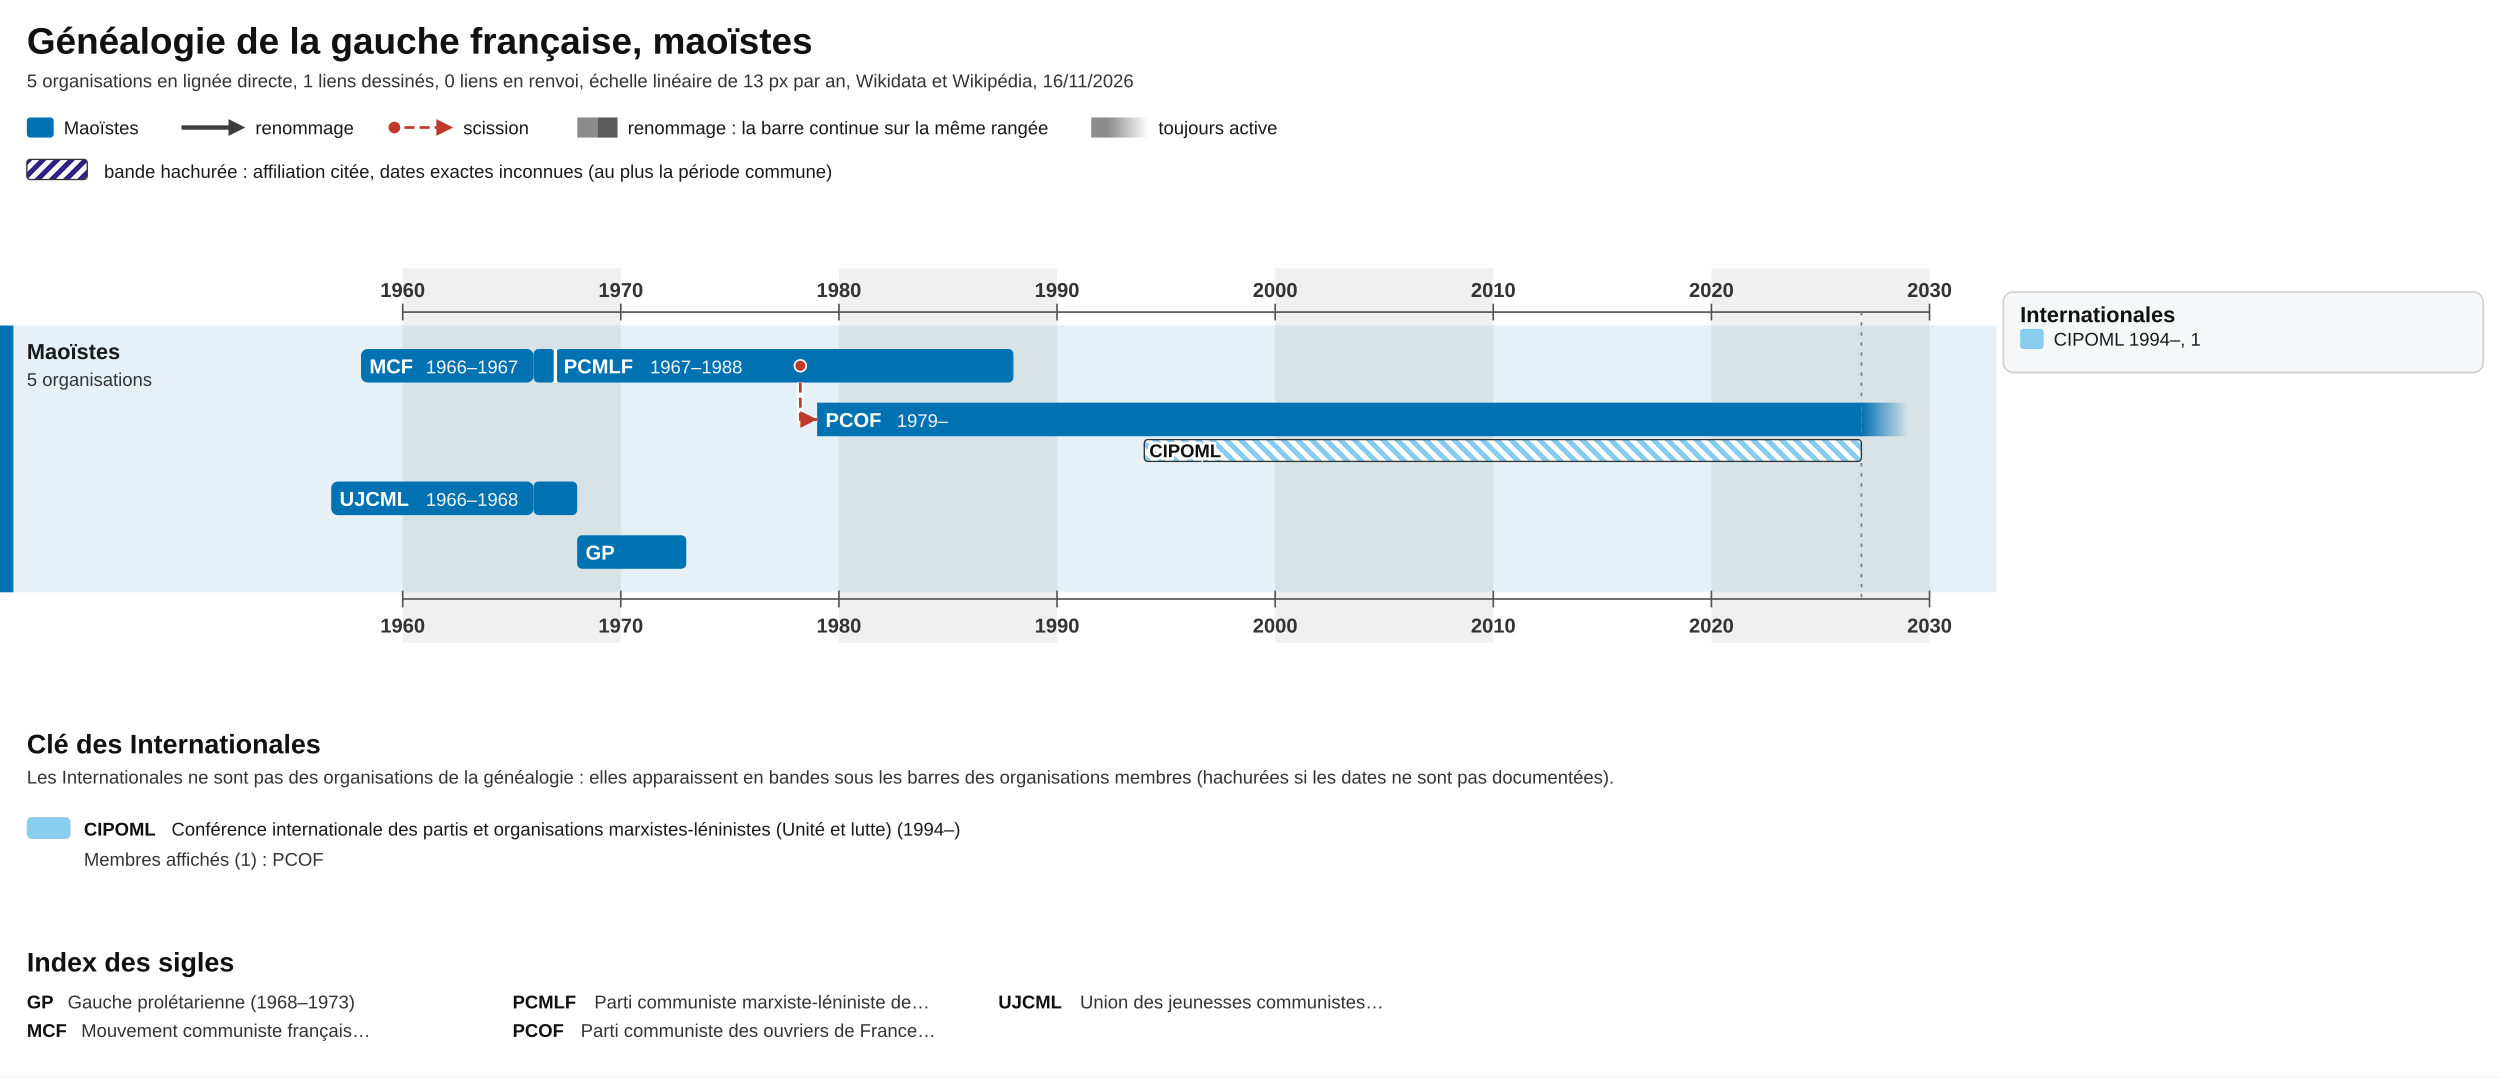
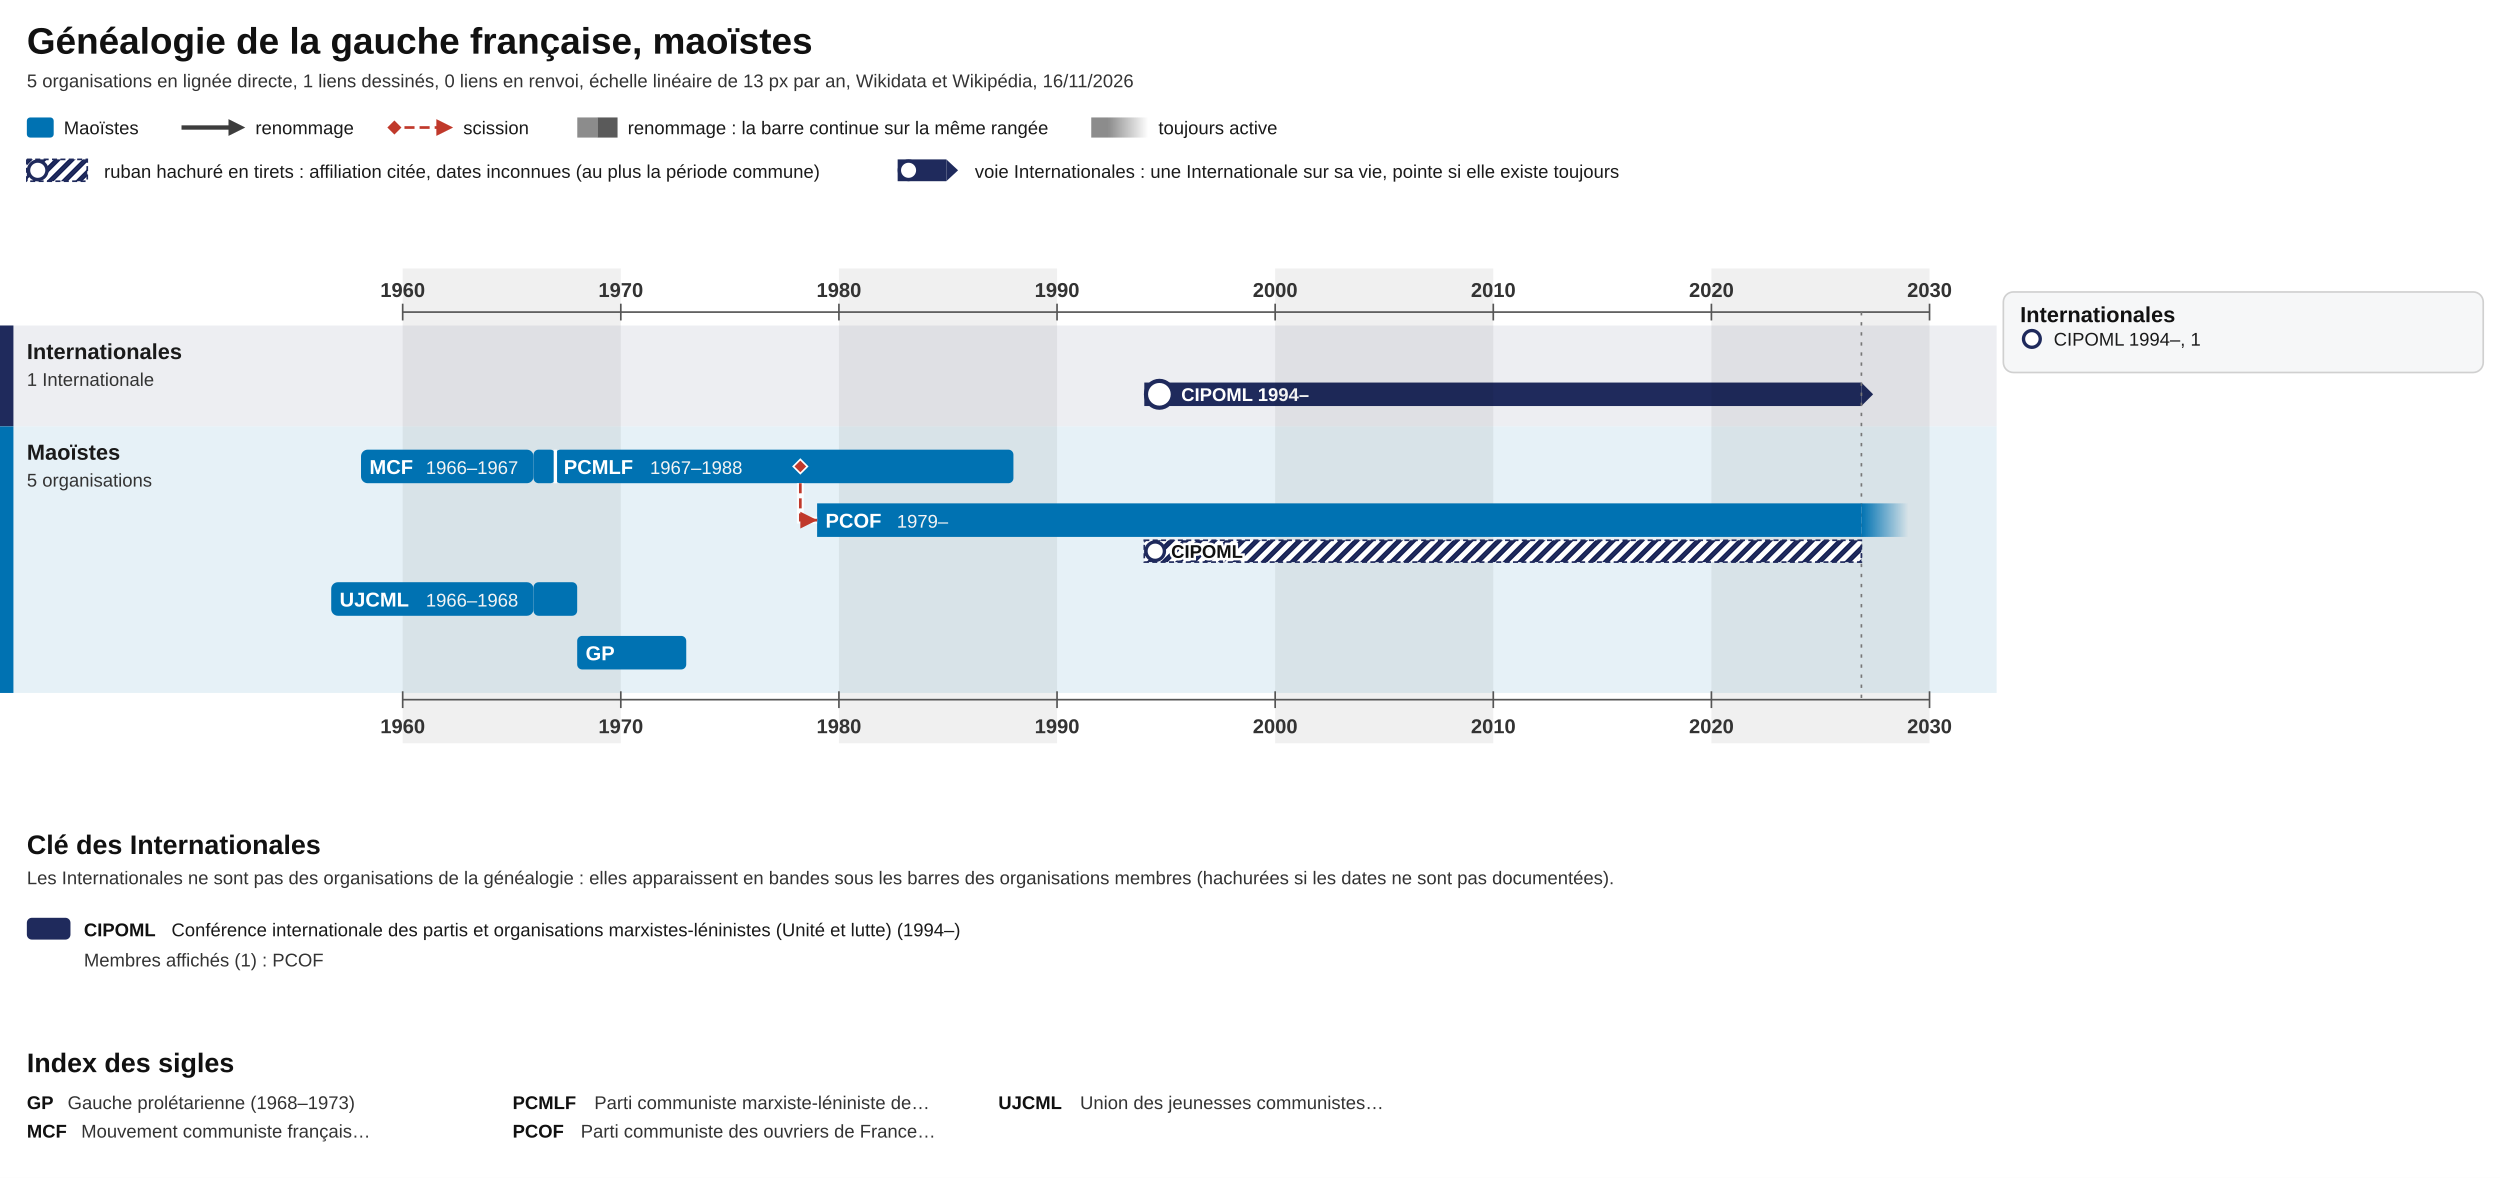
- <svg xmlns="http://www.w3.org/2000/svg" id="arbre" width="1490" height="642" viewBox="0 0 1490 642" data-x0="240" data-t0="1960" data-ppa="13.0" data-aujourdhui="2026.8744" data-min-w="6" data-seuil-annees="40" data-seuil-voies="2" data-seuil-rangs="6" data-cassure="" data-cassure-px="44" data-degrade="28" data-n-barres="5" data-vue-famille="oui" font-family="Arial, Helvetica, sans-serif">
+ <svg xmlns="http://www.w3.org/2000/svg" id="arbre" width="1490" height="702" viewBox="0 0 1490 702" data-x0="240" data-t0="1960" data-ppa="13.0" data-aujourdhui="2026.8744" data-min-w="6" data-seuil-annees="40" data-seuil-voies="2" data-seuil-rangs="6" data-cassure="" data-cassure-px="44" data-degrade="28" data-n-barres="5" data-vue-famille="oui" font-family="Arial, Helvetica, sans-serif">
  <defs>
    <linearGradient id="g-0072B2">
      <stop offset="0" stop-color="#0072B2" />
      <stop offset="1" stop-color="#0072B2" stop-opacity="0" />
    </linearGradient>
    <linearGradient id="g-8C8C8C">
      <stop offset="0" stop-color="#8C8C8C" />
      <stop offset="1" stop-color="#8C8C8C" stop-opacity="0" />
    </linearGradient>
-     <pattern id="h-88CCEE-m" width="6" height="6" patternUnits="userSpaceOnUse" patternTransform="rotate(-45)">
-       <rect width="6" height="6" fill="#FFFFFF" />
-       <rect width="3" height="6" fill="#88CCEE" />
-     </pattern>
    <pattern id="h-332288" width="6" height="6" patternUnits="userSpaceOnUse" patternTransform="rotate(45)">
      <rect width="6" height="6" fill="#FFFFFF" />
      <rect width="3" height="6" fill="#332288" />
    </pattern>
+     <pattern id="h-1F2A5C" width="6" height="6" patternUnits="userSpaceOnUse" patternTransform="rotate(45)">
+       <rect width="6" height="6" fill="#FFFFFF" />
+       <rect width="3" height="6" fill="#1F2A5C" />
+     </pattern>
  </defs>
-   <rect width="1490" height="642" fill="#FFFFFF" />
+   <rect width="1490" height="702" fill="#FFFFFF" />
  <g class="voie" data-voie="0" data-cle="maoïstes">
-     <rect class="fond-voie" x="0" y="194.0" width="1190.0" height="159.0" fill="#E6F1F7" />
-     <rect class="bord-voie" x="0" y="194.0" width="8" height="159.0" fill="#0072B2" />
-     <text x="16.0" y="214.0" font-size="13" font-family="Arial, Helvetica, sans-serif" font-weight="bold" fill="#1A1A1A" text-anchor="start" class="voie-t">Maoïstes</text>
-     <text x="16.0" y="230.0" font-size="11" font-family="Arial, Helvetica, sans-serif" fill="#333333" text-anchor="start" class="voie-t">5 organisations</text>
+     <rect class="fond-voie" x="0" y="254.0" width="1190.0" height="159.0" fill="#E6F1F7" />
+     <rect class="bord-voie" x="0" y="254.0" width="8" height="159.0" fill="#0072B2" />
+     <text x="16.0" y="274.0" font-size="13" font-family="Arial, Helvetica, sans-serif" font-weight="bold" fill="#1A1A1A" text-anchor="start" class="voie-t">Maoïstes</text>
+     <text x="16.0" y="290.0" font-size="11" font-family="Arial, Helvetica, sans-serif" fill="#333333" text-anchor="start" class="voie-t">5 organisations</text>
  </g>
-   <rect class="bande-decennie" x="240.0" y="160.0" width="130.0" height="223.0" fill="#000000" fill-opacity="0.06" />
-   <rect class="bande-decennie" x="500.0" y="160.0" width="130.0" height="223.0" fill="#000000" fill-opacity="0.06" />
-   <rect class="bande-decennie" x="760.0" y="160.0" width="130.0" height="223.0" fill="#000000" fill-opacity="0.06" />
-   <rect class="bande-decennie" x="1020.0" y="160.0" width="130.0" height="223.0" fill="#000000" fill-opacity="0.06" />
+   <g class="voie-intl" data-cle="internationales">
+     <rect class="fond-voie" x="0" y="194.0" width="1190.0" height="60.0" fill="#EDEEF2" />
+     <rect class="bord-voie" x="0" y="194.0" width="8" height="60.0" fill="#1F2A5C" />
+     <text x="16.0" y="214.0" font-size="13" font-family="Arial, Helvetica, sans-serif" font-weight="bold" fill="#1A1A1A" text-anchor="start" class="voie-t">Internationales</text>
+     <text x="16.0" y="230.0" font-size="11" font-family="Arial, Helvetica, sans-serif" fill="#333333" text-anchor="start" class="voie-t">1 Internationale</text>
+   </g>
+   <g class="intl" data-intl="Q622227">
+     <rect class="intl-r" x="682.00" y="228.00" width="427.37" height="14" fill="#1F2A5C" data-bbox="682.00,228.00,434.37,14" />
+     <polygon class="intl-pointe" points="1109.37,228.00 1116.37,235.00 1109.37,242.00" fill="#1F2A5C" />
+     <circle class="medaillon" cx="691.00" cy="235.00" r="8.00" fill="#FFFFFF" stroke="#1F2A5C" stroke-width="2.5" />
+     <text x="704.0" y="239.0" font-size="11" font-family="Arial, Helvetica, sans-serif" font-weight="bold" fill="#FFFFFF" text-anchor="start" class="intl-t" data-bbox="704.00,229.00,85.38,12">CIPOML  1994–</text>
+   </g>
+   <rect class="bande-decennie" x="240.0" y="160.0" width="130.0" height="283.0" fill="#000000" fill-opacity="0.06" />
+   <rect class="bande-decennie" x="500.0" y="160.0" width="130.0" height="283.0" fill="#000000" fill-opacity="0.06" />
+   <rect class="bande-decennie" x="760.0" y="160.0" width="130.0" height="283.0" fill="#000000" fill-opacity="0.06" />
+   <rect class="bande-decennie" x="1020.0" y="160.0" width="130.0" height="283.0" fill="#000000" fill-opacity="0.06" />
  <g class="axe-haut">
    <line x1="240.0" x2="1150.0" y1="186.0" y2="186.0" stroke="#555555" />
    <line x1="240.0" x2="240.0" y1="181.0" y2="191.0" stroke="#555555" />
    <text x="240.0" y="177.0" font-size="12" font-family="Arial, Helvetica, sans-serif" font-weight="bold" fill="#333333" text-anchor="middle" class="axe-t">1960</text>
    <line x1="370.0" x2="370.0" y1="181.0" y2="191.0" stroke="#555555" />
    <text x="370.0" y="177.0" font-size="12" font-family="Arial, Helvetica, sans-serif" font-weight="bold" fill="#333333" text-anchor="middle" class="axe-t">1970</text>
    <line x1="500.0" x2="500.0" y1="181.0" y2="191.0" stroke="#555555" />
    <text x="500.0" y="177.0" font-size="12" font-family="Arial, Helvetica, sans-serif" font-weight="bold" fill="#333333" text-anchor="middle" class="axe-t">1980</text>
    <line x1="630.0" x2="630.0" y1="181.0" y2="191.0" stroke="#555555" />
    <text x="630.0" y="177.0" font-size="12" font-family="Arial, Helvetica, sans-serif" font-weight="bold" fill="#333333" text-anchor="middle" class="axe-t">1990</text>
    <line x1="760.0" x2="760.0" y1="181.0" y2="191.0" stroke="#555555" />
    <text x="760.0" y="177.0" font-size="12" font-family="Arial, Helvetica, sans-serif" font-weight="bold" fill="#333333" text-anchor="middle" class="axe-t">2000</text>
    <line x1="890.0" x2="890.0" y1="181.0" y2="191.0" stroke="#555555" />
    <text x="890.0" y="177.0" font-size="12" font-family="Arial, Helvetica, sans-serif" font-weight="bold" fill="#333333" text-anchor="middle" class="axe-t">2010</text>
    <line x1="1020.0" x2="1020.0" y1="181.0" y2="191.0" stroke="#555555" />
    <text x="1020.0" y="177.0" font-size="12" font-family="Arial, Helvetica, sans-serif" font-weight="bold" fill="#333333" text-anchor="middle" class="axe-t">2020</text>
    <line x1="1150.0" x2="1150.0" y1="181.0" y2="191.0" stroke="#555555" />
    <text x="1150.0" y="177.0" font-size="12" font-family="Arial, Helvetica, sans-serif" font-weight="bold" fill="#333333" text-anchor="middle" class="axe-t">2030</text>
  </g>
  <g class="axe-bas">
-     <line x1="240.0" x2="1150.0" y1="357.0" y2="357.0" stroke="#555555" />
-     <line x1="240.0" x2="240.0" y1="352.0" y2="362.0" stroke="#555555" />
-     <text x="240.0" y="377.0" font-size="12" font-family="Arial, Helvetica, sans-serif" font-weight="bold" fill="#333333" text-anchor="middle" class="axe-t">1960</text>
-     <line x1="370.0" x2="370.0" y1="352.0" y2="362.0" stroke="#555555" />
-     <text x="370.0" y="377.0" font-size="12" font-family="Arial, Helvetica, sans-serif" font-weight="bold" fill="#333333" text-anchor="middle" class="axe-t">1970</text>
-     <line x1="500.0" x2="500.0" y1="352.0" y2="362.0" stroke="#555555" />
-     <text x="500.0" y="377.0" font-size="12" font-family="Arial, Helvetica, sans-serif" font-weight="bold" fill="#333333" text-anchor="middle" class="axe-t">1980</text>
-     <line x1="630.0" x2="630.0" y1="352.0" y2="362.0" stroke="#555555" />
-     <text x="630.0" y="377.0" font-size="12" font-family="Arial, Helvetica, sans-serif" font-weight="bold" fill="#333333" text-anchor="middle" class="axe-t">1990</text>
-     <line x1="760.0" x2="760.0" y1="352.0" y2="362.0" stroke="#555555" />
-     <text x="760.0" y="377.0" font-size="12" font-family="Arial, Helvetica, sans-serif" font-weight="bold" fill="#333333" text-anchor="middle" class="axe-t">2000</text>
-     <line x1="890.0" x2="890.0" y1="352.0" y2="362.0" stroke="#555555" />
-     <text x="890.0" y="377.0" font-size="12" font-family="Arial, Helvetica, sans-serif" font-weight="bold" fill="#333333" text-anchor="middle" class="axe-t">2010</text>
-     <line x1="1020.0" x2="1020.0" y1="352.0" y2="362.0" stroke="#555555" />
-     <text x="1020.0" y="377.0" font-size="12" font-family="Arial, Helvetica, sans-serif" font-weight="bold" fill="#333333" text-anchor="middle" class="axe-t">2020</text>
-     <line x1="1150.0" x2="1150.0" y1="352.0" y2="362.0" stroke="#555555" />
-     <text x="1150.0" y="377.0" font-size="12" font-family="Arial, Helvetica, sans-serif" font-weight="bold" fill="#333333" text-anchor="middle" class="axe-t">2030</text>
+     <line x1="240.0" x2="1150.0" y1="417.0" y2="417.0" stroke="#555555" />
+     <line x1="240.0" x2="240.0" y1="412.0" y2="422.0" stroke="#555555" />
+     <text x="240.0" y="437.0" font-size="12" font-family="Arial, Helvetica, sans-serif" font-weight="bold" fill="#333333" text-anchor="middle" class="axe-t">1960</text>
+     <line x1="370.0" x2="370.0" y1="412.0" y2="422.0" stroke="#555555" />
+     <text x="370.0" y="437.0" font-size="12" font-family="Arial, Helvetica, sans-serif" font-weight="bold" fill="#333333" text-anchor="middle" class="axe-t">1970</text>
+     <line x1="500.0" x2="500.0" y1="412.0" y2="422.0" stroke="#555555" />
+     <text x="500.0" y="437.0" font-size="12" font-family="Arial, Helvetica, sans-serif" font-weight="bold" fill="#333333" text-anchor="middle" class="axe-t">1980</text>
+     <line x1="630.0" x2="630.0" y1="412.0" y2="422.0" stroke="#555555" />
+     <text x="630.0" y="437.0" font-size="12" font-family="Arial, Helvetica, sans-serif" font-weight="bold" fill="#333333" text-anchor="middle" class="axe-t">1990</text>
+     <line x1="760.0" x2="760.0" y1="412.0" y2="422.0" stroke="#555555" />
+     <text x="760.0" y="437.0" font-size="12" font-family="Arial, Helvetica, sans-serif" font-weight="bold" fill="#333333" text-anchor="middle" class="axe-t">2000</text>
+     <line x1="890.0" x2="890.0" y1="412.0" y2="422.0" stroke="#555555" />
+     <text x="890.0" y="437.0" font-size="12" font-family="Arial, Helvetica, sans-serif" font-weight="bold" fill="#333333" text-anchor="middle" class="axe-t">2010</text>
+     <line x1="1020.0" x2="1020.0" y1="412.0" y2="422.0" stroke="#555555" />
+     <text x="1020.0" y="437.0" font-size="12" font-family="Arial, Helvetica, sans-serif" font-weight="bold" fill="#333333" text-anchor="middle" class="axe-t">2020</text>
+     <line x1="1150.0" x2="1150.0" y1="412.0" y2="422.0" stroke="#555555" />
+     <text x="1150.0" y="437.0" font-size="12" font-family="Arial, Helvetica, sans-serif" font-weight="bold" fill="#333333" text-anchor="middle" class="axe-t">2030</text>
  </g>
-   <line x1="1109.4" x2="1109.4" y1="186.0" y2="357.0" stroke="#777777" stroke-dasharray="2 4" />
+   <line x1="1109.4" x2="1109.4" y1="186.0" y2="417.0" stroke="#777777" stroke-dasharray="2 4" />
  <g class="contenu-voie" data-voie="0">
    <g class="org" data-id="Q3326535" data-intl="" data-recherche="mcf mouvement communiste francais marxiste-leniniste">
-       <rect class="barre" data-id="Q3326535" data-debut="1966.0000" data-fin="1967.0000" data-statut="fin_connue" data-majeure="" x="318.00" y="208.00" width="13.00" height="20" rx="3" fill="#0072B2" />
+       <rect class="barre" data-id="Q3326535" data-debut="1966.0000" data-fin="1967.0000" data-statut="fin_connue" data-majeure="" x="318.00" y="268.00" width="13.00" height="20" rx="3" fill="#0072B2" />
    </g>
    <g class="org" data-id="Q3366229" data-intl="" data-recherche="pcmlf parti communiste marxiste-leniniste de france">
-       <rect class="barre" data-id="Q3366229" data-debut="1967.0000" data-fin="1988.0000" data-statut="fin_connue" data-majeure="oui" x="331.00" y="208.00" width="273.00" height="20" rx="3" fill="#0072B2" />
+       <rect class="barre" data-id="Q3366229" data-debut="1967.0000" data-fin="1988.0000" data-statut="fin_connue" data-majeure="oui" x="331.00" y="268.00" width="273.00" height="20" rx="3" fill="#0072B2" />
    </g>
    <g class="org" data-id="Q3366206" data-intl="Q622227" data-recherche="pcof parti communiste des ouvriers de france">
-       <rect class="barre" data-id="Q3366206" data-debut="1979.0000" data-fin="actif" data-statut="actif_valide" data-majeure="oui" x="487.00" y="240.00" width="622.37" height="20" rx="0" fill="#0072B2" />
-       <rect class="fin-ouverte" x="1109.37" y="240.00" width="28.00" height="20" fill="url(#g-0072B2)" />
+       <rect class="barre" data-id="Q3366206" data-debut="1979.0000" data-fin="actif" data-statut="actif_valide" data-majeure="oui" x="487.00" y="300.00" width="622.37" height="20" rx="0" fill="#0072B2" />
+       <rect class="fin-ouverte" x="1109.37" y="300.00" width="28.00" height="20" fill="url(#g-0072B2)" />
    </g>
    <g class="org" data-id="Q3550161" data-intl="" data-recherche="ujcml union des jeunesses communistes marxistes-leninistes">
-       <rect class="barre" data-id="Q3550161" data-debut="1966.0000" data-fin="1968.0000" data-statut="fin_connue" data-majeure="" x="318.00" y="287.00" width="26.00" height="20" rx="3" fill="#0072B2" />
+       <rect class="barre" data-id="Q3550161" data-debut="1966.0000" data-fin="1968.0000" data-statut="fin_connue" data-majeure="" x="318.00" y="347.00" width="26.00" height="20" rx="3" fill="#0072B2" />
    </g>
    <g class="org" data-id="Q3099339" data-intl="" data-recherche="gp gauche proletarienne">
-       <rect class="barre" data-id="Q3099339" data-debut="1968.0000" data-fin="1973.0000" data-statut="fin_connue" data-majeure="" x="344.00" y="319.00" width="65.00" height="20" rx="3" fill="#0072B2" />
+       <rect class="barre" data-id="Q3099339" data-debut="1968.0000" data-fin="1973.0000" data-statut="fin_connue" data-majeure="" x="344.00" y="379.00" width="65.00" height="20" rx="3" fill="#0072B2" />
    </g>
  </g>
  <g class="liens">
    <g class="lien" data-a="Q3366229" data-b="Q3366206" data-rel="scission" data-annees="0.77" data-voies="0" data-rangs="1" data-majeur="" data-va="0" data-vb="0">
-       <path class="halo geo" d="M477.00 228.00 L477.00 250.00 L487.00 250.00" data-geo="[[477.0, 228.0, 0], [477.0, 250.0, 0], [487.0, 250.0, 0]]" fill="none" stroke="#FFFFFF" stroke-width="4.1" stroke-opacity="0.85" />
-       <path class="trait geo" d="M477.00 228.00 L477.00 250.00 L487.00 250.00" data-geo="[[477.0, 228.0, 0], [477.0, 250.0, 0], [487.0, 250.0, 0]]" fill="none" stroke="#C0392B" stroke-width="1.6" stroke-dasharray="6 3" />
-       <polygon class="fleche geo" data-geo="[[487.0, 250.0, 0], [477.0, 245.0, 0], [477.0, 255.0, 0]]" points="487.00,250.00 477.00,245.00 477.00,255.00" fill="#C0392B" />
-       <circle class="marque-scission geo-c" cx="477.00" cy="218.00" r="3.5" fill="#C0392B" stroke="#FFFFFF" stroke-width="1" data-voie="0" />
+       <path class="halo geo" d="M477.00 288.00 L477.00 310.00 L487.00 310.00" data-geo="[[477.0, 288.0, 0], [477.0, 310.0, 0], [487.0, 310.0, 0]]" fill="none" stroke="#FFFFFF" stroke-width="4.1" stroke-opacity="0.85" />
+       <path class="trait geo" d="M477.00 288.00 L477.00 310.00 L487.00 310.00" data-geo="[[477.0, 288.0, 0], [477.0, 310.0, 0], [487.0, 310.0, 0]]" fill="none" stroke="#C0392B" stroke-width="1.6" stroke-dasharray="6 3" />
+       <polygon class="fleche geo" data-geo="[[487.0, 310.0, 0], [477.0, 305.0, 0], [477.0, 315.0, 0]]" points="487.00,310.00 477.00,305.00 477.00,315.00" fill="#C0392B" />
+       <polygon class="marque-scission geo" points="477.00,273.80 481.20,278.00 477.00,282.20 472.80,278.00" fill="#C0392B" stroke="#FFFFFF" stroke-width="1" data-geo="[[477.00,273.80,0],[481.20,278.00,0],[477.00,282.20,0],[472.80,278.00,0]]" data-voie="0" />
    </g>
  </g>
  <g class="contenu-voie" data-voie="0">
    <g class="org org-haut" data-id="Q3326535" data-intl="" data-recherche="mcf mouvement communiste francais marxiste-leniniste">
-       <rect class="tag-fond" x="215.16" y="208.00" width="102.84" height="20" rx="4" fill="#0072B2" />
-       <rect class="tag" data-id="Q3326535" data-dedans="" x="215.16" y="208.00" width="102.84" height="20" fill="none" data-bbox="215.16,208.00,102.84,20" />
-       <text x="220.2" y="222.5" font-size="12" font-family="Arial, Helvetica, sans-serif" font-weight="bold" fill="#FFFFFF" text-anchor="start" class="tag-t" data-org="Q3326535" data-bbox="220.16,211.50,28.64,13">MCF</text>
-       <text x="253.8" y="222.5" font-size="11" font-family="Arial, Helvetica, sans-serif" fill="#F4F4F4" text-anchor="start" class="tag-t" data-org="Q3326535" data-bbox="253.80,212.50,59.20,12">1966–1967</text>
+       <rect class="tag-fond" x="215.16" y="268.00" width="102.84" height="20" rx="4" fill="#0072B2" />
+       <rect class="tag" data-id="Q3326535" data-dedans="" x="215.16" y="268.00" width="102.84" height="20" fill="none" data-bbox="215.16,268.00,102.84,20" />
+       <text x="220.2" y="282.5" font-size="12" font-family="Arial, Helvetica, sans-serif" font-weight="bold" fill="#FFFFFF" text-anchor="start" class="tag-t" data-org="Q3326535" data-bbox="220.16,271.50,28.64,13">MCF</text>
+       <text x="253.8" y="282.5" font-size="11" font-family="Arial, Helvetica, sans-serif" fill="#F4F4F4" text-anchor="start" class="tag-t" data-org="Q3326535" data-bbox="253.80,272.50,59.20,12">1966–1967</text>
    </g>
    <g class="org org-haut" data-id="Q3366229" data-intl="" data-recherche="pcmlf parti communiste marxiste-leniniste de france">
-       <rect class="tag" data-id="Q3366229" data-dedans="oui" x="331.00" y="208.00" width="273.00" height="20" fill="none" data-bbox="331.00,208.00,273.00,20" />
-       <text x="336.0" y="222.5" font-size="12" font-family="Arial, Helvetica, sans-serif" font-weight="bold" fill="#FFFFFF" text-anchor="start" class="tag-t" data-org="Q3366229" data-bbox="336.00,211.50,46.40,13">PCMLF</text>
-       <text x="387.4" y="222.5" font-size="11" font-family="Arial, Helvetica, sans-serif" fill="#F4F4F4" text-anchor="start" class="tag-t" data-org="Q3366229" data-bbox="387.40,212.50,59.20,12">1967–1988</text>
+       <rect class="tag" data-id="Q3366229" data-dedans="oui" x="331.00" y="268.00" width="273.00" height="20" fill="none" data-bbox="331.00,268.00,273.00,20" />
+       <text x="336.0" y="282.5" font-size="12" font-family="Arial, Helvetica, sans-serif" font-weight="bold" fill="#FFFFFF" text-anchor="start" class="tag-t" data-org="Q3366229" data-bbox="336.00,271.50,46.40,13">PCMLF</text>
+       <text x="387.4" y="282.5" font-size="11" font-family="Arial, Helvetica, sans-serif" fill="#F4F4F4" text-anchor="start" class="tag-t" data-org="Q3366229" data-bbox="387.40,272.50,59.20,12">1967–1988</text>
    </g>
    <g class="org org-haut" data-id="Q3366206" data-intl="Q622227" data-recherche="pcof parti communiste des ouvriers de france">
-       <g class="bande" data-intl="Q622227" data-parti="Q3366206" data-certitude="a_documenter">
-         <rect class="bande-r" x="682.00" y="262.00" width="427.37" height="13" rx="2" fill="url(#h-88CCEE-m)" stroke="#333333" stroke-width="0.8" data-bbox="682.00,262.00,427.37,13" />
-         <text x="685.0" y="272.5" font-size="11" font-family="Arial, Helvetica, sans-serif" font-weight="bold" fill="#111111" text-anchor="start" class="bande-t" data-bbox="685.00,263.00,46.22,12" stroke="#FFFFFF" stroke-width="3" paint-order="stroke">CIPOML</text>
+       <g class="bande" data-intl="Q622227" data-parti="Q3366206" data-certitude="a_documenter" data-fin="coupee">
+         <rect class="bande-r" x="682.00" y="322.00" width="427.37" height="13" fill="url(#h-1F2A5C)" stroke="#1F2A5C" stroke-width="1" stroke-dasharray="3 2" data-bbox="682.00,322.00,427.37,13" />
+         <circle class="medaillon" cx="688.50" cy="328.50" r="5.50" fill="#FFFFFF" stroke="#1F2A5C" stroke-width="2" />
+         <text x="698.0" y="332.5" font-size="11" font-family="Arial, Helvetica, sans-serif" font-weight="bold" fill="#111111" text-anchor="start" class="bande-t" data-bbox="698.00,323.00,46.22,12" stroke="#FFFFFF" stroke-width="3" paint-order="stroke">CIPOML</text>
      </g>
-       <rect class="tag" data-id="Q3366206" data-dedans="oui" x="487.00" y="240.00" width="622.37" height="20" fill="none" data-bbox="487.00,240.00,622.37,20" />
-       <text x="492.0" y="254.5" font-size="12" font-family="Arial, Helvetica, sans-serif" font-weight="bold" fill="#FFFFFF" text-anchor="start" class="tag-t" data-org="Q3366206" data-bbox="492.00,243.50,37.52,13">PCOF</text>
-       <text x="534.5" y="254.5" font-size="11" font-family="Arial, Helvetica, sans-serif" fill="#F4F4F4" text-anchor="start" class="tag-t" data-org="Q3366206" data-bbox="534.52,244.50,33.68,12">1979–</text>
+       <rect class="tag" data-id="Q3366206" data-dedans="oui" x="487.00" y="300.00" width="622.37" height="20" fill="none" data-bbox="487.00,300.00,622.37,20" />
+       <text x="492.0" y="314.5" font-size="12" font-family="Arial, Helvetica, sans-serif" font-weight="bold" fill="#FFFFFF" text-anchor="start" class="tag-t" data-org="Q3366206" data-bbox="492.00,303.50,37.52,13">PCOF</text>
+       <text x="534.5" y="314.5" font-size="11" font-family="Arial, Helvetica, sans-serif" fill="#F4F4F4" text-anchor="start" class="tag-t" data-org="Q3366206" data-bbox="534.52,304.50,33.68,12">1979–</text>
    </g>
    <g class="org org-haut" data-id="Q3550161" data-intl="" data-recherche="ujcml union des jeunesses communistes marxistes-leninistes">
-       <rect class="tag-fond" x="197.40" y="287.00" width="120.60" height="20" rx="4" fill="#0072B2" />
-       <rect class="tag" data-id="Q3550161" data-dedans="" x="197.40" y="287.00" width="120.60" height="20" fill="none" data-bbox="197.40,287.00,120.60,20" />
-       <text x="202.4" y="301.5" font-size="12" font-family="Arial, Helvetica, sans-serif" font-weight="bold" fill="#FFFFFF" text-anchor="start" class="tag-t" data-org="Q3550161" data-bbox="202.40,290.50,46.40,13">UJCML</text>
-       <text x="253.8" y="301.5" font-size="11" font-family="Arial, Helvetica, sans-serif" fill="#F4F4F4" text-anchor="start" class="tag-t" data-org="Q3550161" data-bbox="253.80,291.50,59.20,12">1966–1968</text>
+       <rect class="tag-fond" x="197.40" y="347.00" width="120.60" height="20" rx="4" fill="#0072B2" />
+       <rect class="tag" data-id="Q3550161" data-dedans="" x="197.40" y="347.00" width="120.60" height="20" fill="none" data-bbox="197.40,347.00,120.60,20" />
+       <text x="202.4" y="361.5" font-size="12" font-family="Arial, Helvetica, sans-serif" font-weight="bold" fill="#FFFFFF" text-anchor="start" class="tag-t" data-org="Q3550161" data-bbox="202.40,350.50,46.40,13">UJCML</text>
+       <text x="253.8" y="361.5" font-size="11" font-family="Arial, Helvetica, sans-serif" fill="#F4F4F4" text-anchor="start" class="tag-t" data-org="Q3550161" data-bbox="253.80,351.50,59.20,12">1966–1968</text>
    </g>
    <g class="org org-haut" data-id="Q3099339" data-intl="" data-recherche="gp gauche proletarienne">
-       <rect class="tag" data-id="Q3099339" data-dedans="oui" x="344.00" y="319.00" width="65.00" height="20" fill="none" data-bbox="344.00,319.00,65.00,20" />
-       <text x="349.0" y="333.5" font-size="12" font-family="Arial, Helvetica, sans-serif" font-weight="bold" fill="#FFFFFF" text-anchor="start" class="tag-t" data-org="Q3099339" data-bbox="349.00,322.50,19.76,13">GP</text>
+       <rect class="tag" data-id="Q3099339" data-dedans="oui" x="344.00" y="379.00" width="65.00" height="20" fill="none" data-bbox="344.00,379.00,65.00,20" />
+       <text x="349.0" y="393.5" font-size="12" font-family="Arial, Helvetica, sans-serif" font-weight="bold" fill="#FFFFFF" text-anchor="start" class="tag-t" data-org="Q3099339" data-bbox="349.00,382.50,19.76,13">GP</text>
    </g>
    <g class="continuation" data-a="Q3326535" data-b="Q3366229">
-       <line x1="331.0" x2="331.0" y1="208.0" y2="228.0" stroke="#FFFFFF" stroke-width="2" />
+       <line x1="331.0" x2="331.0" y1="268.0" y2="288.0" stroke="#FFFFFF" stroke-width="2" />
    </g>
  </g>
  <g class="cle-compacte">
    <rect x="1194.0" y="174" width="286" height="48" rx="6" fill="#F6F7F8" stroke="#D0D0D0" />
    <text x="1204.0" y="192.0" font-size="13" font-family="Arial, Helvetica, sans-serif" font-weight="bold" fill="#111111" text-anchor="start" class="cle-t">Internationales</text>
-     <rect x="1204.0" y="196" width="14" height="12" rx="2" fill="#88CCEE" />
+     <circle class="medaillon" cx="1211.0" cy="202" r="5" fill="#FFFFFF" stroke="#1F2A5C" stroke-width="2" />
    <text x="1224.0" y="206.0" font-size="11" font-family="Arial, Helvetica, sans-serif" fill="#1A1A1A" text-anchor="start" class="cle-t">CIPOML  1994–, 1</text>
  </g>
  <g class="legende">
    <text x="16.0" y="32.0" font-size="22" font-family="Arial, Helvetica, sans-serif" font-weight="bold" fill="#111111" text-anchor="start" class="legende-t">Généalogie de la gauche française, maoïstes</text>
    <text x="16.0" y="52.0" font-size="11" font-family="Arial, Helvetica, sans-serif" fill="#333333" text-anchor="start" class="legende-t">5 organisations en lignée directe, 1 liens dessinés, 0 liens en renvoi, échelle linéaire de 13 px par an, Wikidata et Wikipédia, 16/11/2026</text>
    <rect x="16" y="70" width="16" height="12" rx="2" fill="#0072B2" />
    <text x="38.0" y="80.0" font-size="11" font-family="Arial, Helvetica, sans-serif" fill="#1A1A1A" text-anchor="start" class="legende-t">Maoïstes</text>
    <path d="M108.18 76 H138.18" stroke="#3D3D3D" stroke-width="2.6" fill="none" />
    <polygon points="146.18,76 136.18,71 136.18,81" fill="#3D3D3D" />
    <text x="152.2" y="80.0" font-size="11" font-family="Arial, Helvetica, sans-serif" fill="#1A1A1A" text-anchor="start" class="legende-t">renommage</text>
    <path d="M232.06 76 H262.06" stroke="#C0392B" stroke-width="1.6" stroke-dasharray="6 3" fill="none" />
    <polygon points="270.06,76 260.06,71 260.06,81" fill="#C0392B" />
-     <circle cx="235.06" cy="76" r="3.5" fill="#C0392B" />
+     <polygon points="235.06,71.8 239.26,76 235.06,80.2 230.86,76" fill="#C0392B" />
    <text x="276.1" y="80.0" font-size="11" font-family="Arial, Helvetica, sans-serif" fill="#1A1A1A" text-anchor="start" class="legende-t">scission</text>
    <rect x="344.06" y="70" width="12" height="12" fill="#8C8C8C" />
    <rect x="356.06" y="70" width="12" height="12" fill="#5A5A5A" />
    <text x="374.1" y="80.0" font-size="11" font-family="Arial, Helvetica, sans-serif" fill="#1A1A1A" text-anchor="start" class="legende-t">renommage : la barre continue sur la même rangée</text>
    <rect x="650.38" y="70" width="10" height="12" fill="#8C8C8C" />
    <rect x="660.38" y="70" width="24" height="12" fill="url(#g-8C8C8C)" />
    <text x="690.4" y="80.0" font-size="11" font-family="Arial, Helvetica, sans-serif" fill="#1A1A1A" text-anchor="start" class="legende-t">toujours active</text>
-     <rect x="16" y="95" width="36" height="12" rx="2" fill="url(#h-332288)" stroke="#333333" stroke-width="0.8" />
-     <text x="62.0" y="106.0" font-size="11" font-family="Arial, Helvetica, sans-serif" fill="#1A1A1A" text-anchor="start" class="legende-t">bande hachurée : affiliation citée, dates exactes inconnues (au plus la période commune)</text>
+     <rect x="16" y="95" width="36" height="13" fill="url(#h-1F2A5C)" stroke="#1F2A5C" stroke-width="1" stroke-dasharray="3 2" />
+     <circle class="medaillon" cx="22.5" cy="101.5" r="5.5" fill="#FFFFFF" stroke="#1F2A5C" stroke-width="2" />
+     <text x="62.0" y="106.0" font-size="11" font-family="Arial, Helvetica, sans-serif" fill="#1A1A1A" text-anchor="start" class="legende-t">ruban hachuré en tirets : affiliation citée, dates inconnues (au plus la période commune)</text>
+     <rect x="535" y="95" width="29" height="13" fill="#1F2A5C" />
+     <polygon points="564,95 571,101.5 564,108" fill="#1F2A5C" />
+     <circle class="medaillon" cx="541.5" cy="101.5" r="5.5" fill="#FFFFFF" stroke="#1F2A5C" stroke-width="2" />
+     <text x="581.0" y="106.0" font-size="11" font-family="Arial, Helvetica, sans-serif" fill="#1A1A1A" text-anchor="start" class="legende-t">voie Internationales : une Internationale sur sa vie, pointe si elle existe toujours</text>
  </g>
-   <g class="cle-internationales" transform="translate(0,419)">
+   <g class="cle-internationales" transform="translate(0,479)">
    <text x="16.0" y="30.0" font-size="16" font-family="Arial, Helvetica, sans-serif" font-weight="bold" fill="#111111" text-anchor="start" class="cle-t">Clé des Internationales</text>
    <text x="16.0" y="48.0" font-size="11" font-family="Arial, Helvetica, sans-serif" fill="#333333" text-anchor="start" class="cle-t">Les Internationales ne sont pas des organisations de la généalogie : elles apparaissent en bandes sous les barres des organisations membres (hachurées si les dates ne sont pas documentées).</text>
    <g class="entree-cle" data-intl="Q622227">
-       <rect x="16" y="68" width="26" height="13" rx="3" fill="#88CCEE" />
+       <rect x="16" y="68" width="26" height="13" rx="3" fill="#1F2A5C" />
      <text x="50.0" y="79.0" font-size="11" font-family="Arial, Helvetica, sans-serif" font-weight="bold" fill="#111111" text-anchor="start" class="cle-t">CIPOML</text>
      <text x="102.2" y="79.0" font-size="11" font-family="Arial, Helvetica, sans-serif" fill="#1A1A1A" text-anchor="start" class="cle-t">Conférence internationale des partis et organisations marxistes-léninistes (Unité et lutte) (1994–)</text>
      <text x="50.0" y="97.0" font-size="11" font-family="Arial, Helvetica, sans-serif" fill="#333333" text-anchor="start" class="cle-t">Membres affichés (1) : PCOF</text>
    </g>
  </g>
-   <g class="index-sigles" transform="translate(0,549)">
+   <g class="index-sigles" transform="translate(0,609)">
    <text x="16.0" y="30.0" font-size="16" font-family="Arial, Helvetica, sans-serif" font-weight="bold" fill="#111111" text-anchor="start" class="cle-t">Index des sigles</text>
    <text x="16.0" y="52.0" font-size="11" font-family="Arial, Helvetica, sans-serif" font-weight="bold" fill="#111111" text-anchor="start" class="cle-t">GP</text>
    <text x="40.3" y="52.0" font-size="11" font-family="Arial, Helvetica, sans-serif" fill="#333333" text-anchor="start" class="cle-t">Gauche prolétarienne (1968–1973)</text>
    <text x="16.0" y="69.0" font-size="11" font-family="Arial, Helvetica, sans-serif" font-weight="bold" fill="#111111" text-anchor="start" class="cle-t">MCF</text>
    <text x="48.4" y="69.0" font-size="11" font-family="Arial, Helvetica, sans-serif" fill="#333333" text-anchor="start" class="cle-t">Mouvement communiste français…</text>
    <text x="305.5" y="52.0" font-size="11" font-family="Arial, Helvetica, sans-serif" font-weight="bold" fill="#111111" text-anchor="start" class="cle-t">PCMLF</text>
    <text x="354.2" y="52.0" font-size="11" font-family="Arial, Helvetica, sans-serif" fill="#333333" text-anchor="start" class="cle-t">Parti communiste marxiste-léniniste de…</text>
    <text x="305.5" y="69.0" font-size="11" font-family="Arial, Helvetica, sans-serif" font-weight="bold" fill="#111111" text-anchor="start" class="cle-t">PCOF</text>
    <text x="346.1" y="69.0" font-size="11" font-family="Arial, Helvetica, sans-serif" fill="#333333" text-anchor="start" class="cle-t">Parti communiste des ouvriers de France…</text>
    <text x="595.0" y="52.0" font-size="11" font-family="Arial, Helvetica, sans-serif" font-weight="bold" fill="#111111" text-anchor="start" class="cle-t">UJCML</text>
    <text x="643.7" y="52.0" font-size="11" font-family="Arial, Helvetica, sans-serif" fill="#333333" text-anchor="start" class="cle-t">Union des jeunesses communistes…</text>
  </g>
</svg>
